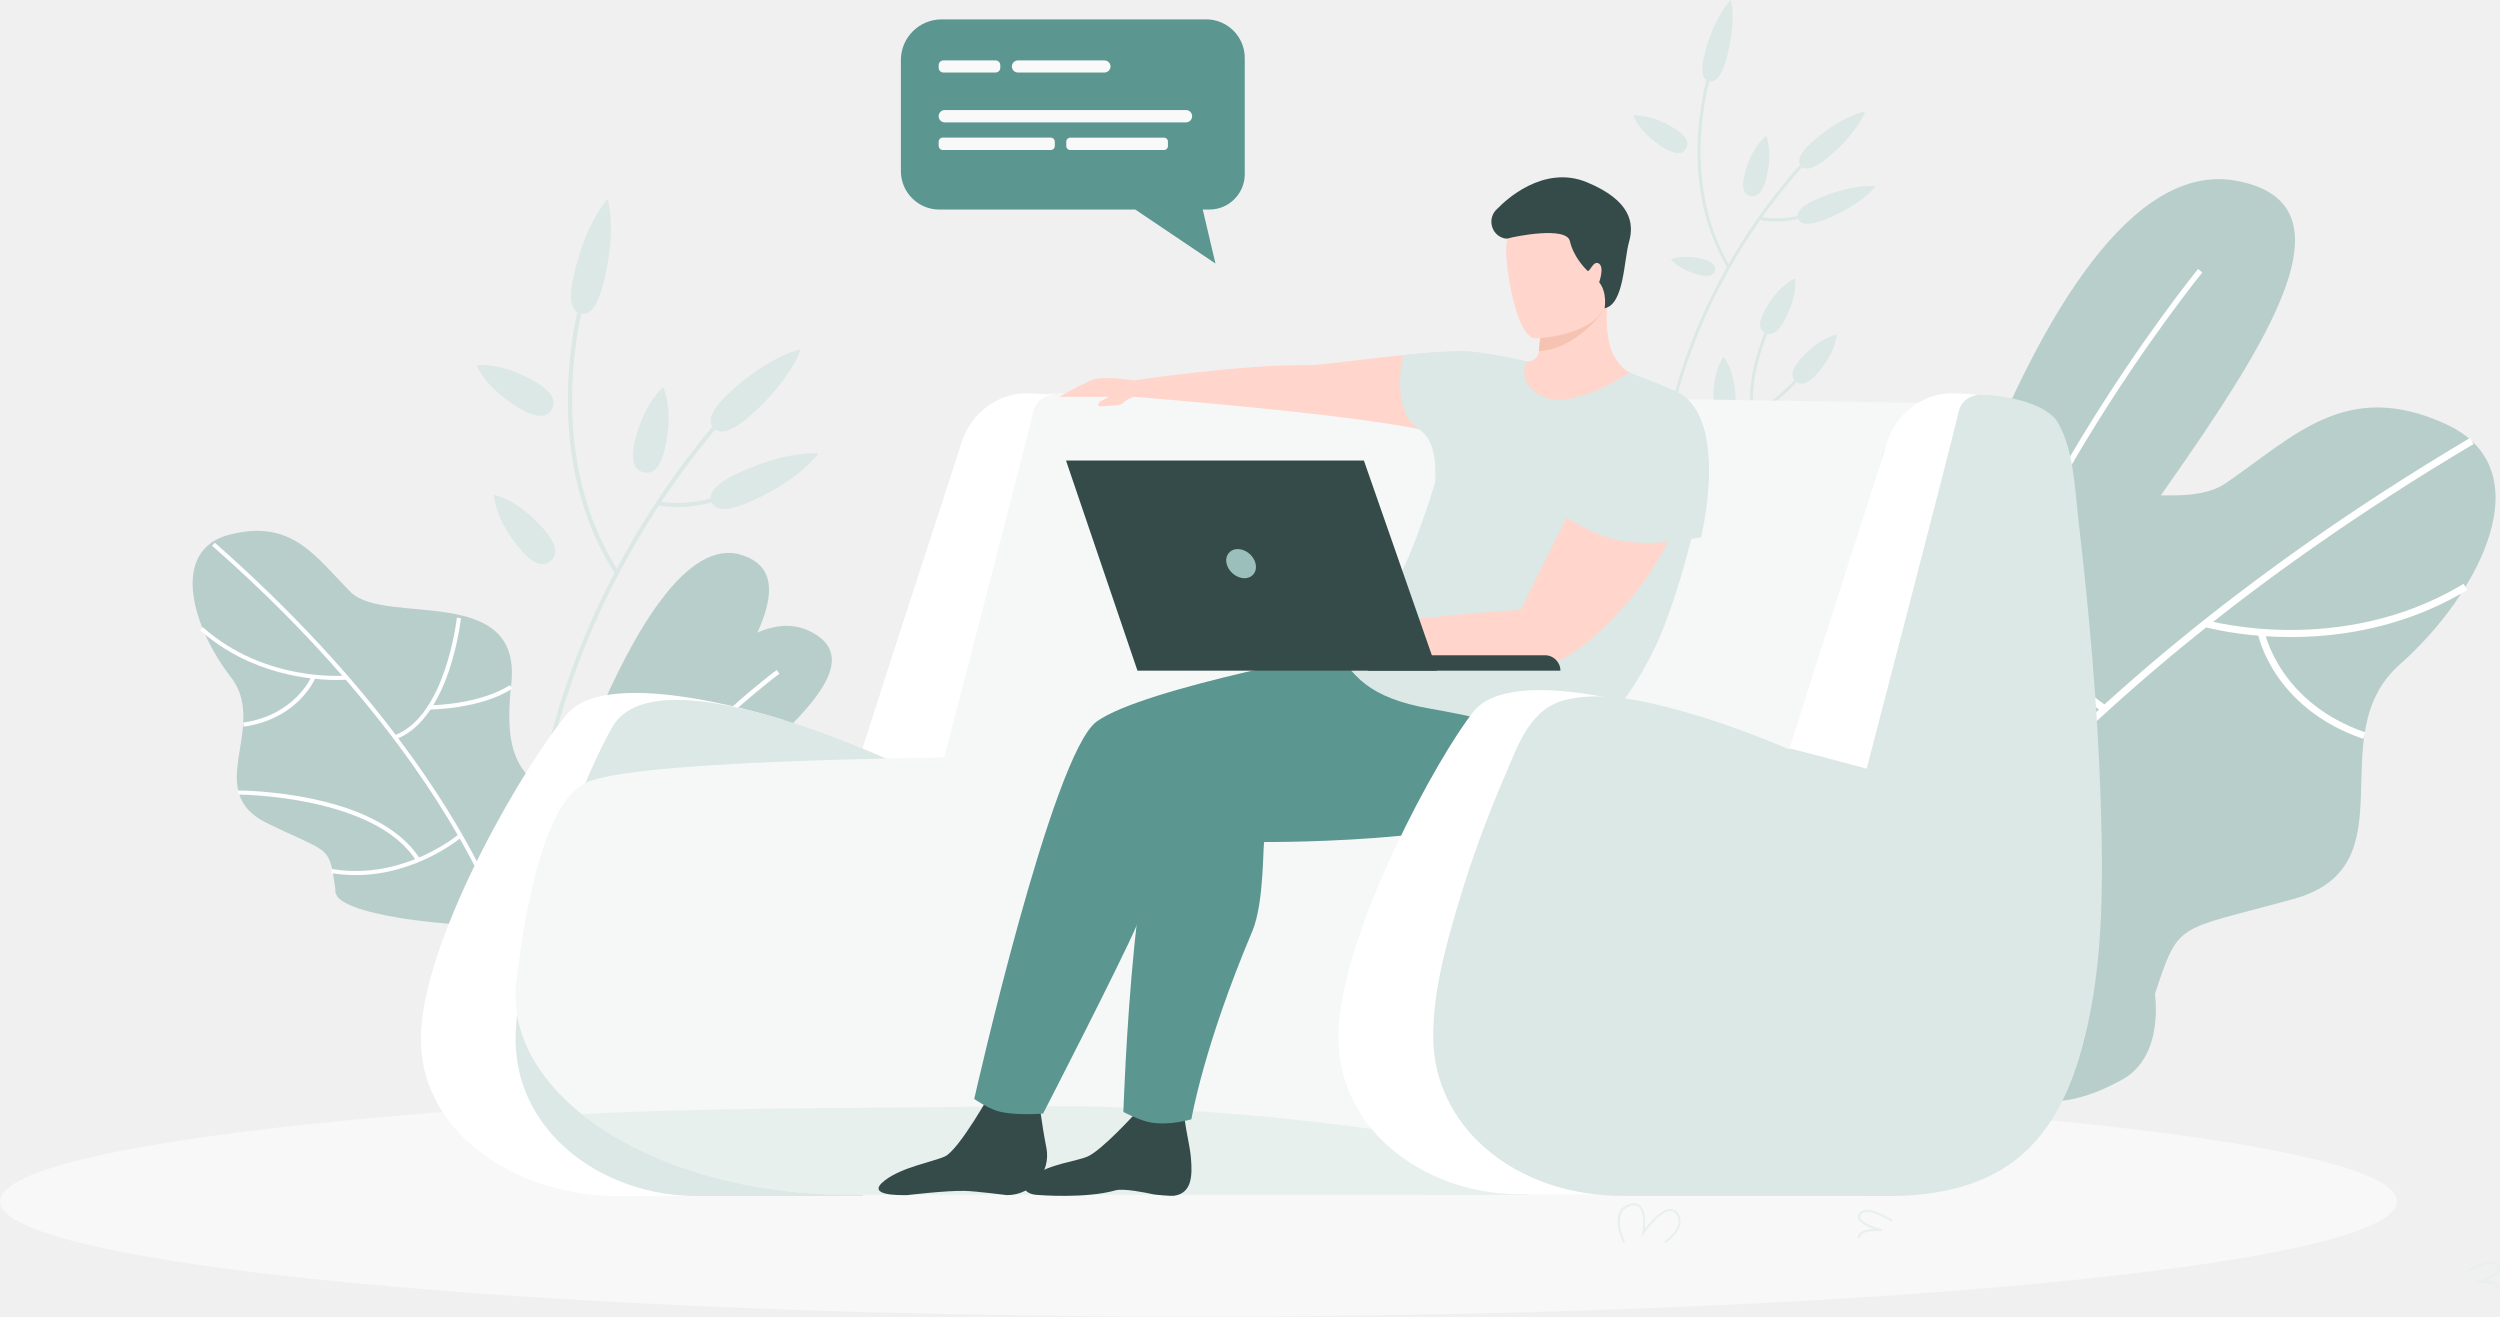
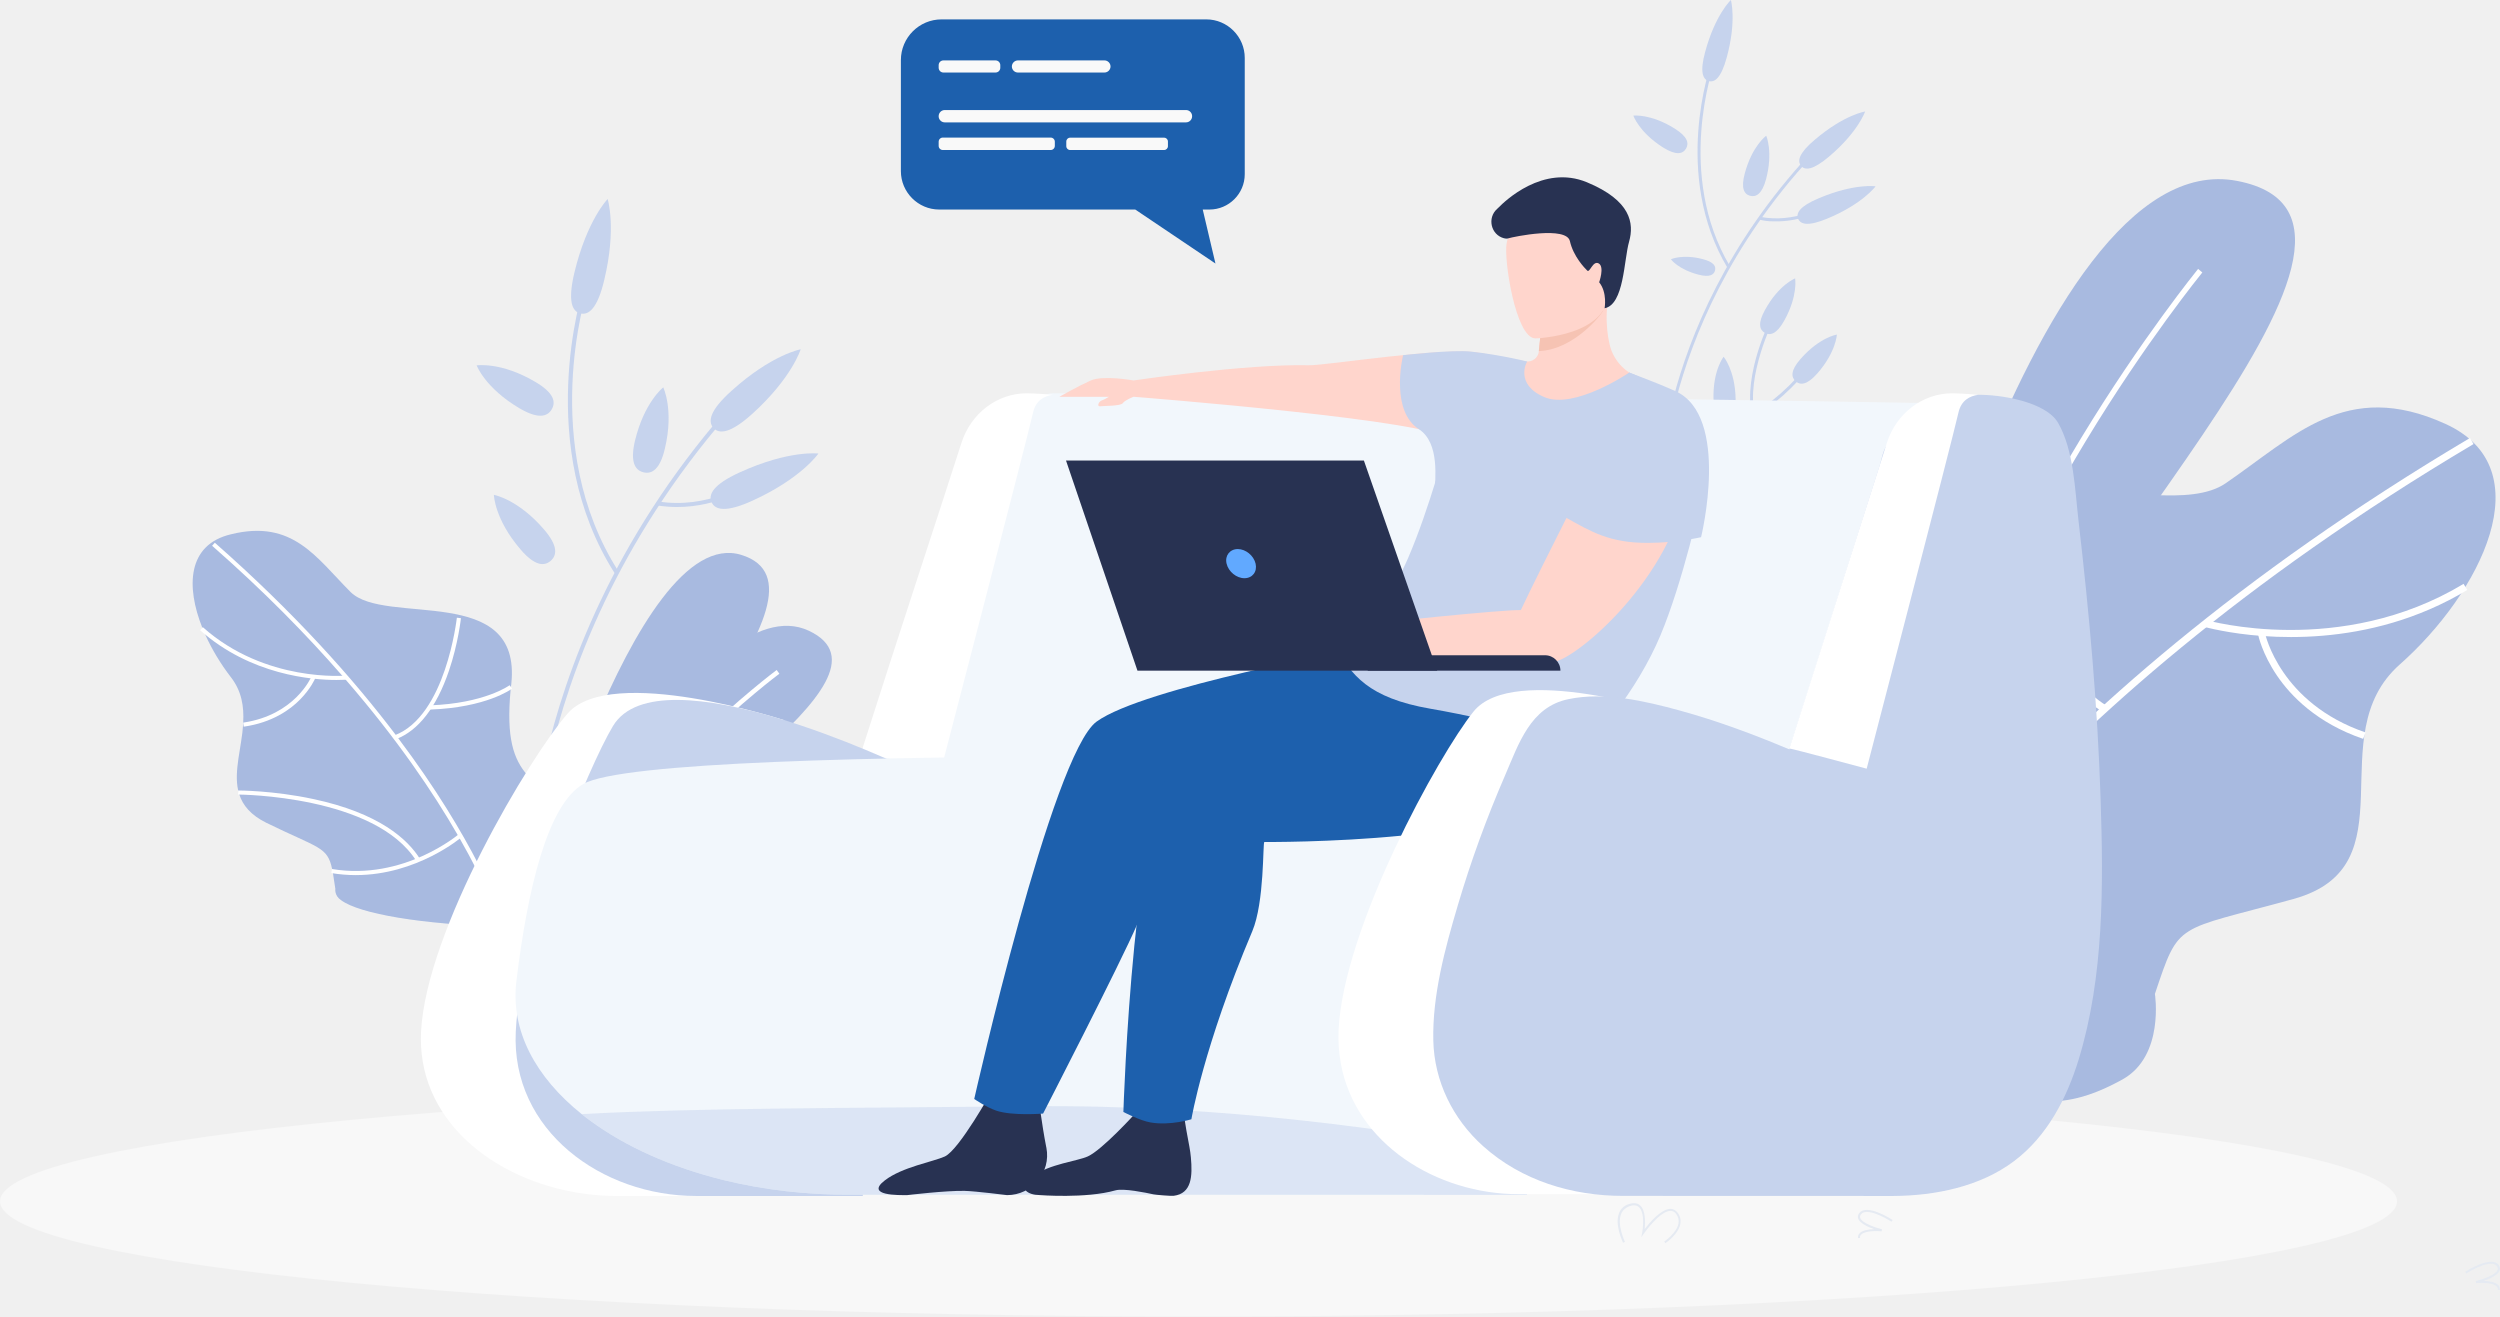
<svg xmlns="http://www.w3.org/2000/svg" width="338" height="178" viewBox="0 0 338 178" fill="none">
-   <path d="M45.382 120.601C45.382 120.99 45.633 121.357 46.114 121.7C48.879 123.782 59.346 125.338 71.846 125.338C75.343 125.338 78.68 125.223 81.742 124.995C91.454 124.285 98.311 122.592 98.311 120.601C98.311 118.611 91.477 116.918 81.81 116.208C78.725 115.98 75.366 115.865 71.846 115.865C57.243 115.865 45.382 117.993 45.382 120.601Z" fill="#E8EFED" />
-   <path d="M70.248 55.209C72.785 56.696 74.019 56.33 74.59 55.346C75.184 54.34 74.887 53.104 72.35 51.617C67.734 48.894 64.443 49.398 64.443 49.398C64.443 49.398 65.563 52.441 70.248 55.209Z" fill="#DBE8E5" />
-   <path d="M70.384 74.292C72.304 76.534 73.584 76.58 74.452 75.825C75.32 75.07 75.458 73.788 73.538 71.569C70.041 67.496 66.773 66.901 66.773 66.901C66.773 66.901 66.842 70.173 70.384 74.292Z" fill="#DBE8E5" />
-   <path d="M71.551 123.988L72.099 123.942C72.099 123.851 71.391 115.225 74.293 102.595C76.967 90.926 83.343 73.377 98.495 55.942L98.083 55.576C82.84 73.102 76.441 90.766 73.745 102.481C70.842 115.225 71.551 123.92 71.551 123.988Z" fill="#DBE8E5" />
-   <path d="M83.16 77.587L83.64 77.289C72.739 60.243 79.298 39.514 79.367 39.308L78.841 39.124C78.75 39.353 72.099 60.312 83.16 77.587Z" fill="#DBE8E5" />
-   <path d="M91.547 68.549C97.214 68.549 101.488 65.711 101.534 65.689L101.214 65.231C101.168 65.277 95.683 68.892 88.987 67.794L88.896 68.343C89.81 68.48 90.678 68.549 91.547 68.549Z" fill="#DBE8E5" />
-   <path d="M72.487 111.426C83.937 110.122 93.192 104.539 100.048 94.815C100.277 94.472 100.505 94.152 100.574 94.106C100.574 94.106 100.551 94.129 100.505 94.129L100.323 93.603C100.163 93.648 100.071 93.786 99.568 94.495C92.827 104.082 83.685 109.573 72.396 110.854L72.487 111.426Z" fill="#DBE8E5" />
-   <path d="M88.668 105.432L89.216 105.295C87.251 97.996 92.096 87.242 92.164 87.128L91.661 86.899C91.639 86.922 90.404 89.668 89.399 93.305C88.485 96.669 87.616 101.497 88.668 105.432Z" fill="#DBE8E5" />
-   <path d="M98.883 52.853C95.935 55.507 95.683 56.994 96.46 57.864C97.237 58.71 98.746 58.619 101.694 55.964C107.064 51.114 108.253 47.224 108.253 47.224C108.253 47.224 104.322 47.933 98.883 52.853Z" fill="#DBE8E5" />
-   <path d="M100.026 63.858C96.415 65.505 95.729 66.855 96.209 67.908C96.689 68.96 98.152 69.326 101.762 67.679C108.344 64.682 110.652 61.318 110.652 61.318C110.652 61.318 106.699 60.815 100.026 63.858Z" fill="#DBE8E5" />
-   <path d="M90.496 85.297C89.148 87.905 89.582 89.118 90.61 89.644C91.639 90.171 92.873 89.827 94.221 87.196C96.666 82.414 96.004 79.165 96.004 79.165C96.004 79.165 92.987 80.469 90.496 85.297Z" fill="#DBE8E5" />
-   <path d="M85.834 59.648C85.171 62.508 85.879 63.584 86.999 63.858C88.119 64.133 89.239 63.492 89.901 60.609C91.136 55.392 89.673 52.372 89.673 52.372C89.673 52.372 87.091 54.363 85.834 59.648Z" fill="#DBE8E5" />
-   <path d="M81.309 102.48C81.469 105.432 82.452 106.255 83.594 106.187C84.737 106.118 85.628 105.203 85.468 102.251C85.171 96.897 82.954 94.426 82.954 94.426C82.954 94.426 81.012 97.035 81.309 102.48Z" fill="#DBE8E5" />
-   <path d="M97.535 94.335C95.661 96.6 95.821 97.881 96.712 98.613C97.603 99.346 98.883 99.277 100.757 97.012C104.185 92.87 104.231 89.553 104.231 89.553C104.231 89.553 101.008 90.125 97.535 94.335Z" fill="#DBE8E5" />
-   <path d="M77.652 36.882C76.738 40.749 77.355 42.122 78.475 42.373C79.595 42.648 80.783 41.71 81.697 37.843C83.388 30.796 82.154 26.906 82.154 26.906C82.154 26.906 79.366 29.743 77.652 36.882Z" fill="#DBE8E5" />
-   <path d="M71.161 124.743C71.161 124.743 85.673 70.517 100.23 75.024C114.788 79.509 82.473 109.207 78.748 125.109L71.161 124.743Z" fill="#B8CECA" />
-   <path d="M73.286 122.295C73.286 122.295 95.499 78.776 109.348 85.274C123.198 91.772 86.769 111.106 80.782 123.988L73.286 122.295Z" fill="#B8CECA" />
+   <path d="M45.382 120.601C45.382 120.99 45.633 121.357 46.114 121.7C48.879 123.782 59.346 125.338 71.846 125.338C75.343 125.338 78.68 125.223 81.742 124.995C91.454 124.285 98.311 122.592 98.311 120.601C98.311 118.611 91.477 116.918 81.81 116.208C78.725 115.98 75.366 115.865 71.846 115.865C57.243 115.865 45.382 117.993 45.382 120.601Z" fill="#E5EAF2" />
+   <path d="M70.248 55.209C72.785 56.696 74.019 56.33 74.59 55.346C75.184 54.34 74.887 53.104 72.35 51.617C67.734 48.894 64.443 49.398 64.443 49.398C64.443 49.398 65.563 52.441 70.248 55.209Z" fill="#C6D3ED" />
+   <path d="M70.384 74.292C72.304 76.534 73.584 76.58 74.452 75.825C75.32 75.07 75.458 73.788 73.538 71.569C70.041 67.496 66.773 66.901 66.773 66.901C66.773 66.901 66.842 70.173 70.384 74.292Z" fill="#C6D3ED" />
+   <path d="M71.551 123.988L72.099 123.942C72.099 123.851 71.391 115.225 74.293 102.595C76.967 90.926 83.343 73.377 98.495 55.942L98.083 55.576C82.84 73.102 76.441 90.766 73.745 102.481C70.842 115.225 71.551 123.92 71.551 123.988Z" fill="#C6D3ED" />
+   <path d="M83.16 77.587L83.64 77.289C72.739 60.243 79.298 39.514 79.367 39.308L78.841 39.124C78.75 39.353 72.099 60.312 83.16 77.587Z" fill="#C6D3ED" />
+   <path d="M91.547 68.549C97.214 68.549 101.488 65.711 101.534 65.689L101.214 65.231C101.168 65.277 95.683 68.892 88.987 67.794L88.896 68.343C89.81 68.48 90.678 68.549 91.547 68.549Z" fill="#C6D3ED" />
+   <path d="M72.487 111.426C83.937 110.122 93.192 104.539 100.048 94.815C100.277 94.472 100.505 94.152 100.574 94.106C100.574 94.106 100.551 94.129 100.505 94.129L100.323 93.603C100.163 93.648 100.071 93.786 99.568 94.495C92.827 104.082 83.685 109.573 72.396 110.854L72.487 111.426Z" fill="#C6D3ED" />
+   <path d="M88.668 105.432L89.216 105.295C87.251 97.996 92.096 87.242 92.164 87.128L91.661 86.899C91.639 86.922 90.404 89.668 89.399 93.305C88.485 96.669 87.616 101.497 88.668 105.432Z" fill="#C6D3ED" />
+   <path d="M98.883 52.853C95.935 55.507 95.683 56.994 96.46 57.864C97.237 58.71 98.746 58.619 101.694 55.964C107.064 51.114 108.253 47.224 108.253 47.224C108.253 47.224 104.322 47.933 98.883 52.853Z" fill="#C6D3ED" />
+   <path d="M100.026 63.858C96.415 65.505 95.729 66.855 96.209 67.908C96.689 68.96 98.152 69.326 101.762 67.679C108.344 64.682 110.652 61.318 110.652 61.318C110.652 61.318 106.699 60.815 100.026 63.858Z" fill="#C6D3ED" />
+   <path d="M90.496 85.297C89.148 87.905 89.582 89.118 90.61 89.644C91.639 90.171 92.873 89.827 94.221 87.196C96.666 82.414 96.004 79.165 96.004 79.165C96.004 79.165 92.987 80.469 90.496 85.297Z" fill="#C6D3ED" />
+   <path d="M85.834 59.648C85.171 62.508 85.879 63.584 86.999 63.858C88.119 64.133 89.239 63.492 89.901 60.609C91.136 55.392 89.673 52.372 89.673 52.372C89.673 52.372 87.091 54.363 85.834 59.648Z" fill="#C6D3ED" />
+   <path d="M81.309 102.48C81.469 105.432 82.452 106.255 83.594 106.187C84.737 106.118 85.628 105.203 85.468 102.251C85.171 96.897 82.954 94.426 82.954 94.426C82.954 94.426 81.012 97.035 81.309 102.48Z" fill="#C6D3ED" />
+   <path d="M97.535 94.335C95.661 96.6 95.821 97.881 96.712 98.613C97.603 99.346 98.883 99.277 100.757 97.012C104.185 92.87 104.231 89.553 104.231 89.553C104.231 89.553 101.008 90.125 97.535 94.335Z" fill="#C6D3ED" />
+   <path d="M77.652 36.882C76.738 40.749 77.355 42.122 78.475 42.373C79.595 42.648 80.783 41.71 81.697 37.843C83.388 30.796 82.154 26.906 82.154 26.906C82.154 26.906 79.366 29.743 77.652 36.882Z" fill="#C6D3ED" />
+   <path d="M71.161 124.743C71.161 124.743 85.673 70.517 100.23 75.024C114.788 79.509 82.473 109.207 78.748 125.109L71.161 124.743Z" fill="#A8BAE0" />
+   <path d="M73.286 122.295C73.286 122.295 95.499 78.776 109.348 85.274C123.198 91.772 86.769 111.106 80.782 123.988L73.286 122.295Z" fill="#A8BAE0" />
  <path d="M77.559 123.324C85.147 106.187 105.166 91.246 105.372 91.086L105.006 90.582C104.801 90.743 84.644 105.775 76.988 123.05L77.559 123.324Z" fill="white" />
-   <path d="M27.351 84.862C27.488 85.16 27.602 85.48 27.739 85.778C28.653 87.814 29.865 89.805 31.19 91.521C32.698 93.442 32.995 95.548 32.881 97.675C32.881 97.744 32.881 97.79 32.881 97.859C32.675 101.016 31.601 104.173 32.196 106.85C32.241 107.034 32.287 107.217 32.356 107.422C32.836 108.887 33.887 110.191 36.012 111.244C43.12 114.721 44.262 114.447 44.902 117.49C44.948 117.673 44.971 117.856 45.016 118.062C45.108 118.634 45.199 119.32 45.336 120.167C45.336 120.167 45.199 121.105 46.113 121.7C48.581 123.553 57.151 124.995 67.801 125.269C68.007 125.269 68.189 125.269 68.395 125.292C69.538 125.315 70.681 125.338 71.869 125.338C75.365 125.338 78.702 125.223 81.764 124.995C82.519 123.027 83.25 119.824 81.833 116.231C81.307 114.904 80.507 113.554 79.319 112.182C72.943 104.906 67.824 106.187 69.035 93.282C69.058 93.145 69.058 92.985 69.081 92.848C69.104 92.733 69.104 92.596 69.126 92.482C70.612 78.73 52.055 84.679 47.393 80.035C42.754 75.39 39.6 70.173 31.236 72.232C25.317 73.628 25.134 79.302 27.351 84.862Z" fill="#B8CECA" />
+   <path d="M27.351 84.862C27.488 85.16 27.602 85.48 27.739 85.778C28.653 87.814 29.865 89.805 31.19 91.521C32.698 93.442 32.995 95.548 32.881 97.675C32.881 97.744 32.881 97.79 32.881 97.859C32.675 101.016 31.601 104.173 32.196 106.85C32.241 107.034 32.287 107.217 32.356 107.422C32.836 108.887 33.887 110.191 36.012 111.244C43.12 114.721 44.262 114.447 44.902 117.49C44.948 117.673 44.971 117.856 45.016 118.062C45.108 118.634 45.199 119.32 45.336 120.167C45.336 120.167 45.199 121.105 46.113 121.7C48.581 123.553 57.151 124.995 67.801 125.269C68.007 125.269 68.189 125.269 68.395 125.292C69.538 125.315 70.681 125.338 71.869 125.338C75.365 125.338 78.702 125.223 81.764 124.995C82.519 123.027 83.25 119.824 81.833 116.231C81.307 114.904 80.507 113.554 79.319 112.182C72.943 104.906 67.824 106.187 69.035 93.282C69.058 93.145 69.058 92.985 69.081 92.848C69.104 92.733 69.104 92.596 69.126 92.482C70.612 78.73 52.055 84.679 47.393 80.035C42.754 75.39 39.6 70.173 31.236 72.232C25.317 73.628 25.134 79.302 27.351 84.862Z" fill="#A8BAE0" />
  <path d="M28.677 73.788C35.67 79.92 41.475 85.846 46.274 91.361C46.434 91.543 46.594 91.727 46.731 91.887C53.77 100.009 58.615 107.217 61.883 112.891C61.974 113.051 62.066 113.211 62.157 113.371C65.699 119.572 67.299 123.828 67.779 125.269C67.984 125.269 68.167 125.269 68.373 125.292C67.71 123.279 64.122 113.463 53.838 99.803C53.724 99.643 53.61 99.506 53.495 99.346C47.668 91.658 39.738 82.78 29.043 73.376L28.677 73.788Z" fill="white" />
  <path d="M58.135 95.936C65.745 95.662 69.105 93.191 69.242 93.099L68.899 92.642C68.876 92.665 65.516 95.113 58.089 95.364L58.135 95.936Z" fill="white" />
  <path d="M53.519 99.941C56.535 98.82 59.026 95.616 60.695 90.697C61.952 87.013 62.317 83.604 62.317 83.581L61.769 83.513C61.746 83.65 60.283 96.829 53.336 99.415L53.519 99.941Z" fill="white" />
  <path d="M45.475 91.933C46.343 91.933 46.869 91.887 46.892 91.887L46.846 91.338C46.732 91.338 35.899 92.344 27.421 84.794L27.055 85.206C33.888 91.269 42.207 91.933 45.475 91.933Z" fill="white" />
  <path d="M32.95 98.247C36.79 97.698 39.212 95.959 40.56 94.586C42.023 93.099 42.594 91.772 42.617 91.704L42.092 91.498C42.069 91.543 39.898 96.668 32.882 97.698L32.95 98.247Z" fill="white" />
  <path d="M48.08 118.314C56.376 118.314 62.386 113.211 62.455 113.143L62.089 112.731C62.021 112.8 54.571 119.115 44.881 117.49L44.789 118.039C45.909 118.222 47.006 118.314 48.08 118.314Z" fill="white" />
  <path d="M56.307 116.438L56.787 116.14C55.141 113.486 51.279 109.917 42.298 108.018C36.95 106.874 32.242 106.874 32.197 106.874V107.423C32.356 107.423 50.753 107.537 56.307 116.438Z" fill="white" />
  <g opacity="0.5">
    <path d="M162.04 178C72.548 178 0 171.025 0 162.421C0 153.818 72.548 146.843 162.04 146.843C251.532 146.843 324.08 153.818 324.08 162.421C324.08 171.025 251.532 178 162.04 178Z" fill="white" />
  </g>
-   <path d="M253.579 109.163C253.579 109.163 274.033 18.991 302.463 24.459C330.892 29.928 273.073 82.392 268.091 108.797L253.579 109.163Z" fill="#B8CECA" />
+   <path d="M253.579 109.163C253.579 109.163 274.033 18.991 302.463 24.459C330.892 29.928 273.073 82.392 268.091 108.797L253.579 109.163Z" fill="#A8BAE0" />
  <path d="M261.715 109.025C264.823 90.721 274.468 72.073 281.986 59.649C290.145 46.173 297.687 36.929 297.755 36.837L297.184 36.357C297.115 36.449 289.551 45.738 281.346 59.26C273.782 71.753 264.092 90.492 260.984 108.888L261.715 109.025Z" fill="white" />
-   <path d="M324.435 89.851C313.557 99.484 326.126 117.102 310.083 121.541C294.018 125.98 294.68 124.424 291.344 134.377C291.344 134.377 292.669 142.751 286.979 145.931C269.085 155.884 266.319 137.946 245.271 133.988C239.375 132.889 233.776 131.608 228.703 130.281C228.04 126.735 227.857 121.083 231.377 115.477C232.656 113.418 234.462 111.359 236.907 109.437C250.208 98.958 258.503 103.122 260.355 79.464C262.206 55.805 291.618 71.707 300.896 65.346C310.198 58.986 317.168 51.206 330.583 57.292C343.975 63.356 335.313 80.219 324.435 89.851Z" fill="#B8CECA" />
+   <path d="M324.435 89.851C313.557 99.484 326.126 117.102 310.083 121.541C294.018 125.98 294.68 124.424 291.344 134.377C291.344 134.377 292.669 142.751 286.979 145.931C269.085 155.884 266.319 137.946 245.271 133.988C239.375 132.889 233.776 131.608 228.703 130.281C228.04 126.735 227.857 121.083 231.377 115.477C232.656 113.418 234.462 111.359 236.907 109.437C250.208 98.958 258.503 103.122 260.355 79.464C262.206 55.805 291.618 71.707 300.896 65.346C310.198 58.986 317.168 51.206 330.583 57.292C343.975 63.356 335.313 80.219 324.435 89.851Z" fill="#A8BAE0" />
  <path d="M251.739 135.315L250.893 134.88C251.076 134.514 270.593 96.784 333.942 59.215L334.422 60.038C271.324 97.471 251.945 134.949 251.739 135.315Z" fill="white" />
  <path d="M277.769 88.044C265.017 85.162 260.149 79.945 259.944 79.739L260.652 79.098C260.698 79.144 265.566 84.315 277.998 87.129L277.769 88.044Z" fill="white" />
  <path d="M284.282 96.235C279.551 93.375 276.375 87.198 275.118 78.366C274.181 71.753 274.638 65.919 274.638 65.85L275.598 65.919C275.575 66.147 273.907 88.822 284.785 95.389L284.282 96.235Z" fill="white" />
  <path d="M300.371 85.276C298.886 85.001 298.04 84.75 297.995 84.75L298.269 83.834C298.452 83.88 316.414 88.983 333.075 78.938L333.577 79.762C320.14 87.861 305.879 86.328 300.371 85.276Z" fill="white" />
  <path d="M319.5 99.896C313.215 97.745 309.696 94.062 307.845 91.339C305.834 88.364 305.331 85.939 305.308 85.848L306.245 85.665C306.268 85.756 308.302 95.091 319.82 99.027L319.5 99.896Z" fill="white" />
-   <path d="M224.83 19.929C226.612 21.05 227.504 20.821 227.938 20.112C228.372 19.402 228.212 18.51 226.429 17.389C223.184 15.353 220.83 15.627 220.83 15.627C220.83 15.627 221.562 17.846 224.83 19.929Z" fill="#DBE8E5" />
-   <path d="M229.652 37.135C231.137 37.524 231.709 37.158 231.869 36.586C232.029 35.991 231.709 35.419 230.2 35.03C227.481 34.321 225.904 35.053 225.904 35.053C225.904 35.053 226.887 36.426 229.652 37.135Z" fill="#DBE8E5" />
-   <path d="M224.213 69.122L224.601 69.099C224.601 69.03 224.281 62.853 226.635 53.883C228.806 45.601 233.765 33.2 244.986 21.096L244.689 20.821C233.4 32.994 228.418 45.464 226.247 53.792C223.916 62.83 224.213 69.053 224.213 69.122Z" fill="#DBE8E5" />
-   <path d="M233.559 36.22L233.902 36.014C226.498 23.59 231.662 8.924 231.708 8.786L231.342 8.649C231.274 8.786 226.04 23.613 233.559 36.22Z" fill="#DBE8E5" />
-   <path d="M239.753 29.927C243.798 30.065 246.906 28.12 246.952 28.097L246.746 27.754C246.7 27.777 242.701 30.248 237.947 29.31L237.879 29.699C238.519 29.859 239.136 29.927 239.753 29.927Z" fill="#DBE8E5" />
-   <path d="M225.172 60.153C233.376 59.489 240.141 55.691 245.237 48.918C245.42 48.69 245.58 48.461 245.626 48.415C245.626 48.415 245.603 48.438 245.58 48.438L245.466 48.049C245.351 48.072 245.283 48.186 244.917 48.667C239.867 55.348 233.216 59.077 225.126 59.741L225.172 60.153Z" fill="#DBE8E5" />
-   <path d="M236.874 56.24L237.262 56.149C236.005 50.886 239.731 43.313 239.776 43.244L239.411 43.061C239.411 43.084 238.451 45.006 237.651 47.591C236.92 49.971 236.211 53.403 236.874 56.24Z" fill="#DBE8E5" />
-   <path d="M245.352 18.899C243.18 20.73 242.975 21.782 243.5 22.423C244.026 23.063 245.1 23.018 247.271 21.187C251.225 17.847 252.162 15.078 252.162 15.078C252.162 15.078 249.351 15.49 245.352 18.899Z" fill="#DBE8E5" />
-   <path d="M245.923 26.793C243.295 27.891 242.792 28.829 243.112 29.584C243.432 30.339 244.461 30.637 247.089 29.539C251.865 27.548 253.579 25.191 253.579 25.191C253.579 25.191 250.768 24.756 245.923 26.793Z" fill="#DBE8E5" />
-   <path d="M238.633 41.894C237.605 43.724 237.902 44.617 238.61 45.006C239.319 45.395 240.21 45.189 241.238 43.335C243.112 39.972 242.701 37.638 242.701 37.638C242.701 37.638 240.507 38.485 238.633 41.894Z" fill="#DBE8E5" />
-   <path d="M235.891 23.452C235.343 25.489 235.823 26.267 236.623 26.473C237.422 26.679 238.222 26.244 238.771 24.23C239.753 20.524 238.794 18.35 238.794 18.35C238.794 18.35 236.897 19.7 235.891 23.452Z" fill="#DBE8E5" />
-   <path d="M231.663 53.952C231.708 56.057 232.394 56.675 233.217 56.652C234.039 56.629 234.702 55.988 234.656 53.883C234.565 50.039 233.034 48.232 233.034 48.232C233.034 48.232 231.571 50.062 231.663 53.952Z" fill="#DBE8E5" />
-   <path d="M243.455 48.507C242.061 50.086 242.153 51.001 242.77 51.55C243.387 52.099 244.301 52.076 245.695 50.497C248.232 47.614 248.346 45.235 248.346 45.235C248.346 45.235 246.038 45.578 243.455 48.507Z" fill="#DBE8E5" />
-   <path d="M230.543 7.001C229.789 9.747 230.223 10.731 231.023 10.96C231.823 11.188 232.691 10.548 233.445 7.802C234.817 2.814 234.017 0 234.017 0C234.017 0 231.914 1.945 230.543 7.001Z" fill="#DBE8E5" />
-   <path d="M225.151 168.08C225.219 168.034 226.933 166.89 227.185 165.448C227.276 164.922 227.162 164.419 226.819 163.961C226.568 163.618 226.225 163.435 225.836 163.435C224.579 163.458 223.025 165.311 222.363 166.158C222.454 165.288 222.5 163.618 221.723 162.954C221.357 162.634 220.854 162.588 220.214 162.794C219.575 163 219.14 163.412 218.912 163.984C218.249 165.563 219.392 167.897 219.437 168.011L219.689 167.897C219.689 167.874 218.569 165.563 219.186 164.098C219.392 163.618 219.78 163.275 220.329 163.069C220.854 162.886 221.266 162.932 221.563 163.183C222.5 163.984 222.043 166.638 222.02 166.661L221.906 167.279L222.271 166.753C222.294 166.73 224.397 163.709 225.859 163.709C226.179 163.709 226.408 163.847 226.613 164.121C226.91 164.51 227.002 164.945 226.933 165.403C226.705 166.707 225.037 167.828 225.014 167.851L225.151 168.08Z" fill="#E8EFED" />
-   <path d="M337.977 174.417C338 174.143 337.931 173.914 337.749 173.731C337.337 173.319 336.492 173.205 335.806 173.182C336.629 172.884 337.726 172.404 337.954 171.763C338.046 171.512 338 171.26 337.817 171.031C336.812 169.681 333.452 171.855 333.292 171.946L333.452 172.175C334.366 171.58 336.88 170.23 337.589 171.191C337.703 171.351 337.726 171.512 337.68 171.672C337.429 172.404 335.463 173.022 334.732 173.205L334.778 173.479C334.801 173.479 336.903 173.273 337.543 173.914C337.68 174.051 337.726 174.189 337.703 174.372L337.977 174.417Z" fill="#E8EFED" />
-   <path d="M251.203 167.393L251.477 167.37C251.454 167.187 251.5 167.027 251.637 166.913C252.163 166.386 253.808 166.409 254.402 166.478L254.448 166.203C253.717 166.02 251.774 165.403 251.5 164.67C251.454 164.51 251.477 164.35 251.592 164.19C252.3 163.229 254.814 164.579 255.728 165.174L255.888 164.945C255.751 164.853 252.369 162.657 251.363 164.03C251.18 164.259 251.134 164.51 251.226 164.762C251.454 165.38 252.529 165.883 253.374 166.181C252.688 166.203 251.82 166.318 251.432 166.73C251.249 166.89 251.18 167.119 251.203 167.393Z" fill="#E8EFED" />
-   <path d="M116.825 112.241C117.398 113.597 122.855 114.848 130.949 115.951C132.382 116.146 133.883 116.341 135.465 116.525C163.036 119.775 238.526 121.59 243.18 120.637C249.612 119.316 262.405 54.529 262.405 54.529C262.405 54.529 224.723 53.874 194.803 53.552C184.565 53.449 148.958 53.173 142.355 53.173C132.141 53.173 115.908 110.059 116.825 112.241Z" fill="#F5F8F7" />
+   <path d="M224.83 19.929C226.612 21.05 227.504 20.821 227.938 20.112C228.372 19.402 228.212 18.51 226.429 17.389C223.184 15.353 220.83 15.627 220.83 15.627C220.83 15.627 221.562 17.846 224.83 19.929Z" fill="#C6D3ED" />
+   <path d="M229.652 37.135C231.137 37.524 231.709 37.158 231.869 36.586C232.029 35.991 231.709 35.419 230.2 35.03C227.481 34.321 225.904 35.053 225.904 35.053C225.904 35.053 226.887 36.426 229.652 37.135Z" fill="#C6D3ED" />
+   <path d="M224.213 69.122L224.601 69.099C224.601 69.03 224.281 62.853 226.635 53.883C228.806 45.601 233.765 33.2 244.986 21.096L244.689 20.821C233.4 32.994 228.418 45.464 226.247 53.792C223.916 62.83 224.213 69.053 224.213 69.122Z" fill="#C6D3ED" />
+   <path d="M233.559 36.22L233.902 36.014C226.498 23.59 231.662 8.924 231.708 8.786L231.342 8.649C231.274 8.786 226.04 23.613 233.559 36.22Z" fill="#C6D3ED" />
+   <path d="M239.753 29.927C243.798 30.065 246.906 28.12 246.952 28.097L246.746 27.754C246.7 27.777 242.701 30.248 237.947 29.31L237.879 29.699C238.519 29.859 239.136 29.927 239.753 29.927Z" fill="#C6D3ED" />
+   <path d="M225.172 60.153C233.376 59.489 240.141 55.691 245.237 48.918C245.42 48.69 245.58 48.461 245.626 48.415C245.626 48.415 245.603 48.438 245.58 48.438L245.466 48.049C245.351 48.072 245.283 48.186 244.917 48.667C239.867 55.348 233.216 59.077 225.126 59.741L225.172 60.153Z" fill="#C6D3ED" />
+   <path d="M236.874 56.24L237.262 56.149C236.005 50.886 239.731 43.313 239.776 43.244L239.411 43.061C239.411 43.084 238.451 45.006 237.651 47.591C236.92 49.971 236.211 53.403 236.874 56.24Z" fill="#C6D3ED" />
+   <path d="M245.352 18.899C243.18 20.73 242.975 21.782 243.5 22.423C244.026 23.063 245.1 23.018 247.271 21.187C251.225 17.847 252.162 15.078 252.162 15.078C252.162 15.078 249.351 15.49 245.352 18.899Z" fill="#C6D3ED" />
+   <path d="M245.923 26.793C243.295 27.891 242.792 28.829 243.112 29.584C243.432 30.339 244.461 30.637 247.089 29.539C251.865 27.548 253.579 25.191 253.579 25.191C253.579 25.191 250.768 24.756 245.923 26.793Z" fill="#C6D3ED" />
+   <path d="M238.633 41.894C237.605 43.724 237.902 44.617 238.61 45.006C239.319 45.395 240.21 45.189 241.238 43.335C243.112 39.972 242.701 37.638 242.701 37.638C242.701 37.638 240.507 38.485 238.633 41.894Z" fill="#C6D3ED" />
+   <path d="M235.891 23.452C235.343 25.489 235.823 26.267 236.623 26.473C237.422 26.679 238.222 26.244 238.771 24.23C239.753 20.524 238.794 18.35 238.794 18.35C238.794 18.35 236.897 19.7 235.891 23.452Z" fill="#C6D3ED" />
+   <path d="M231.663 53.952C231.708 56.057 232.394 56.675 233.217 56.652C234.039 56.629 234.702 55.988 234.656 53.883C234.565 50.039 233.034 48.232 233.034 48.232C233.034 48.232 231.571 50.062 231.663 53.952Z" fill="#C6D3ED" />
+   <path d="M243.455 48.507C242.061 50.086 242.153 51.001 242.77 51.55C243.387 52.099 244.301 52.076 245.695 50.497C248.232 47.614 248.346 45.235 248.346 45.235C248.346 45.235 246.038 45.578 243.455 48.507Z" fill="#C6D3ED" />
+   <path d="M230.543 7.001C229.789 9.747 230.223 10.731 231.023 10.96C231.823 11.188 232.691 10.548 233.445 7.802C234.817 2.814 234.017 0 234.017 0C234.017 0 231.914 1.945 230.543 7.001Z" fill="#C6D3ED" />
+   <path d="M225.151 168.08C225.219 168.034 226.933 166.89 227.185 165.448C227.276 164.922 227.162 164.419 226.819 163.961C226.568 163.618 226.225 163.435 225.836 163.435C224.579 163.458 223.025 165.311 222.363 166.158C222.454 165.288 222.5 163.618 221.723 162.954C221.357 162.634 220.854 162.588 220.214 162.794C219.575 163 219.14 163.412 218.912 163.984C218.249 165.563 219.392 167.897 219.437 168.011L219.689 167.897C219.689 167.874 218.569 165.563 219.186 164.098C219.392 163.618 219.78 163.275 220.329 163.069C220.854 162.886 221.266 162.932 221.563 163.183C222.5 163.984 222.043 166.638 222.02 166.661L221.906 167.279L222.271 166.753C222.294 166.73 224.397 163.709 225.859 163.709C226.179 163.709 226.408 163.847 226.613 164.121C226.91 164.51 227.002 164.945 226.933 165.403C226.705 166.707 225.037 167.828 225.014 167.851L225.151 168.08Z" fill="#E5EAF2" />
+   <path d="M337.977 174.417C338 174.143 337.931 173.914 337.749 173.731C337.337 173.319 336.492 173.205 335.806 173.182C336.629 172.884 337.726 172.404 337.954 171.763C338.046 171.512 338 171.26 337.817 171.031C336.812 169.681 333.452 171.855 333.292 171.946L333.452 172.175C334.366 171.58 336.88 170.23 337.589 171.191C337.703 171.351 337.726 171.512 337.68 171.672C337.429 172.404 335.463 173.022 334.732 173.205L334.778 173.479C334.801 173.479 336.903 173.273 337.543 173.914C337.68 174.051 337.726 174.189 337.703 174.372L337.977 174.417Z" fill="#E5EAF2" />
+   <path d="M251.203 167.393L251.477 167.37C251.454 167.187 251.5 167.027 251.637 166.913C252.163 166.386 253.808 166.409 254.402 166.478L254.448 166.203C253.717 166.02 251.774 165.403 251.5 164.67C251.454 164.51 251.477 164.35 251.592 164.19C252.3 163.229 254.814 164.579 255.728 165.174L255.888 164.945C255.751 164.853 252.369 162.657 251.363 164.03C251.18 164.259 251.134 164.51 251.226 164.762C251.454 165.38 252.529 165.883 253.374 166.181C252.688 166.203 251.82 166.318 251.432 166.73C251.249 166.89 251.18 167.119 251.203 167.393Z" fill="#E5EAF2" />
+   <path d="M116.825 112.241C117.398 113.597 122.855 114.848 130.949 115.951C132.382 116.146 133.883 116.341 135.465 116.525C163.036 119.775 238.526 121.59 243.18 120.637C249.612 119.316 262.405 54.529 262.405 54.529C262.405 54.529 224.723 53.874 194.803 53.552C184.565 53.449 148.958 53.173 142.355 53.173C132.141 53.173 115.908 110.059 116.825 112.241Z" fill="#F2F7FC" />
  <path d="M127.258 103.926C127.258 103.926 138.825 59.536 139.662 55.803C140.029 54.138 141.176 53.541 142.333 53.38C140.304 53.185 138.825 53.173 138.825 53.173C134.825 53.173 131.271 55.872 129.987 59.881C127.19 68.632 121.618 85.435 116.391 101.859C116.654 101.859 127.258 103.926 127.258 103.926Z" fill="white" />
  <path d="M57.144 143.469C58.99 154.61 71.05 161.696 83.419 161.696H107.929L106.026 97.368C106.026 97.368 82.628 89.731 76.759 96.449C71.611 102.341 57.66 125.667 56.926 139.461C56.857 140.851 56.938 142.183 57.144 143.469Z" fill="white" />
-   <path d="M122.202 103.662C122.202 103.662 89.141 87.766 82.881 98.149C79.557 103.662 70.409 125.656 69.732 139.461C69.079 152.875 81.414 161.696 94.104 161.696H116.642L122.202 103.662Z" fill="#DBE8E5" />
-   <path d="M78.639 150.624C79.006 150.923 79.384 151.21 79.762 151.486C84.543 155.012 90.768 157.814 97.887 159.56C103.275 160.869 109.167 161.581 115.335 161.524H126.054H126.203L176.93 161.535L206.003 161.547H206.427V161.535L207.436 156.252L216.641 102.938C216.641 102.938 89.231 100.067 78.868 105.993C74.053 108.738 71.325 120.143 69.811 132.696C69.02 139.369 72.425 145.64 78.639 150.624Z" fill="#F5F8F7" />
-   <path opacity="0.5" d="M78.639 150.625C79.006 150.923 79.384 151.21 79.763 151.486C84.543 155.012 90.768 157.814 97.887 159.56C103.275 160.869 109.168 161.581 115.335 161.524H126.054H126.203L176.931 161.535L206.003 161.547L206.439 161.535L207.448 156.252C189.621 152.807 164.962 149.292 139.237 149.568C114.67 149.821 94.093 149.786 78.639 150.625Z" fill="#DBE8E5" />
+   <path d="M122.202 103.662C122.202 103.662 89.141 87.766 82.881 98.149C79.557 103.662 70.409 125.656 69.732 139.461C69.079 152.875 81.414 161.696 94.104 161.696H116.642L122.202 103.662Z" fill="#C6D3ED" />
+   <path d="M78.639 150.624C79.006 150.923 79.384 151.21 79.762 151.486C84.543 155.012 90.768 157.814 97.887 159.56C103.275 160.869 109.167 161.581 115.335 161.524H126.054H126.203L176.93 161.535L206.003 161.547H206.427V161.535L207.436 156.252L216.641 102.938C216.641 102.938 89.231 100.067 78.868 105.993C74.053 108.738 71.325 120.143 69.811 132.696C69.02 139.369 72.425 145.64 78.639 150.624Z" fill="#F2F7FC" />
+   <path opacity="0.5" d="M78.639 150.625C79.006 150.923 79.384 151.21 79.763 151.486C84.543 155.012 90.768 157.814 97.887 159.56C103.275 160.869 109.168 161.581 115.335 161.524H126.054H126.203L176.931 161.535L206.003 161.547L206.439 161.535L207.448 156.252C189.621 152.807 164.962 149.292 139.237 149.568C114.67 149.821 94.093 149.786 78.639 150.625Z" fill="#C6D3ED" />
  <path d="M149.016 54.115C149.269 54.035 149.624 53.828 149.934 53.644H143.227C143.227 53.644 145.806 52.185 147.48 51.439C149.154 50.693 153.258 51.439 153.258 51.439C153.258 51.439 168.436 49.176 176.954 49.383C179.235 49.441 195.48 46.788 200.157 47.729C202.622 48.223 204.857 48.614 206.29 48.855C207.173 48.993 207.987 48.361 208.056 47.477V47.465C208.319 44.387 208.709 42.664 208.709 42.664L214.418 39.897C215.599 40.528 216.699 41.114 217.284 41.424C217.261 41.746 217.238 42.056 217.227 42.354C217.169 43.928 217.341 45.329 217.616 46.558C218.132 48.82 219.886 50.601 222.133 51.198L222.156 51.209C217.88 54.907 196.087 61.339 195.72 59.456C195.227 56.917 153.258 53.644 153.258 53.644C153.258 53.644 152.089 54.092 151.802 54.505C151.516 54.919 149.165 54.862 148.73 54.931C148.283 54.988 148.501 54.276 149.016 54.115Z" fill="#FFD5CC" />
-   <path d="M134.124 147.455C134.124 147.455 129.699 155.448 127.739 156.356C126.18 157.068 121.961 157.78 119.622 159.594C116.894 161.696 121.617 161.581 122.649 161.581C122.649 161.581 127.922 160.95 130.421 161.007C131.866 161.041 136.153 161.581 136.153 161.581C139.535 161.581 142.115 158.503 141.473 155.173C141.461 155.138 141.461 155.115 141.45 155.081C140.842 151.991 140.361 148.006 140.361 148.006L134.124 147.455Z" fill="#344B49" />
-   <path d="M189.289 52.45C189.381 54.528 189.965 56.814 191.811 58.008C194.734 59.903 193.989 64.853 193.978 66.806L206.473 48.878C206.473 48.878 203.011 47.993 198.861 47.534C196.339 47.258 189.702 48.016 189.702 48.016C189.702 48.016 189.174 50.107 189.289 52.45Z" fill="#DBE8E5" />
-   <path d="M153.452 150.578C153.452 150.578 149.039 155.448 147.078 156.344C145.68 156.987 141.908 157.366 139.661 158.997C137.288 160.72 139.111 161.57 140.487 161.57C140.487 161.57 146.792 162.075 150.804 160.938C151.893 160.628 154.897 161.248 155.963 161.478C156.284 161.547 158.347 161.719 158.68 161.673C161.133 161.363 161.236 159.009 161.007 156.482C160.961 156.011 160.904 155.54 160.812 155.069C160.204 151.98 159.826 149.108 159.826 149.108L153.452 150.578Z" fill="#344B49" />
-   <path d="M131.716 148.579C131.716 148.579 133.31 149.693 134.708 150.164C136.909 150.899 141.025 150.555 141.025 150.555C141.025 150.555 151.526 130.146 153.738 124.989C155.836 120.096 157.602 109.369 157.602 109.369C159.207 109.277 171.198 110.989 181.733 109.84C187.339 109.231 192.085 107.842 193.69 105.005C198.322 96.839 183.533 87.72 183.533 87.72C183.533 87.72 154.61 92.945 148.259 97.562C142.229 101.961 131.716 148.579 131.716 148.579Z" fill="#5B9690" />
-   <path d="M151.882 150.337C151.882 150.337 154.129 151.52 155.585 151.761C158.233 152.209 161.076 151.325 161.076 151.325C161.076 151.325 162.692 141.551 169.307 125.909C170.969 121.981 170.717 113.941 170.935 113.838C170.935 113.838 207.115 114.148 211.311 106.005C211.987 104.684 212.755 100.963 212.664 99.757C212.228 93.325 203.882 90.833 203.882 90.833C203.882 90.833 166.166 97.517 159.7 101.974C153.235 106.43 151.882 150.337 151.882 150.337Z" fill="#5B9690" />
-   <path d="M180.484 87.318C182.685 91.246 184.966 94.359 193.381 95.817C203.985 97.655 209.786 99.906 212.732 100.79C214.979 101.468 221.433 93.233 224.505 85.871C227.486 78.751 230.019 67.656 230.042 66.794C230.306 53.575 220.275 50.405 220.275 50.371C220.275 50.371 212.824 55.447 208.765 53.678C204.764 51.944 206.415 48.947 206.461 48.866L195.708 59.444C195.708 59.444 193.289 68.724 190.366 75.466C185.952 85.676 179.888 86.239 180.484 87.318Z" fill="#DBE8E5" />
+   <path d="M134.124 147.455C134.124 147.455 129.699 155.448 127.739 156.356C126.18 157.068 121.961 157.78 119.622 159.594C116.894 161.696 121.617 161.581 122.649 161.581C122.649 161.581 127.922 160.95 130.421 161.007C131.866 161.041 136.153 161.581 136.153 161.581C139.535 161.581 142.115 158.503 141.473 155.173C141.461 155.138 141.461 155.115 141.45 155.081C140.842 151.991 140.361 148.006 140.361 148.006L134.124 147.455Z" fill="#283252" />
+   <path d="M189.289 52.45C189.381 54.528 189.965 56.814 191.811 58.008C194.734 59.903 193.989 64.853 193.978 66.806L206.473 48.878C206.473 48.878 203.011 47.993 198.861 47.534C196.339 47.258 189.702 48.016 189.702 48.016C189.702 48.016 189.174 50.107 189.289 52.45Z" fill="#C6D3ED" />
+   <path d="M153.452 150.578C153.452 150.578 149.039 155.448 147.078 156.344C145.68 156.987 141.908 157.366 139.661 158.997C137.288 160.72 139.111 161.57 140.487 161.57C140.487 161.57 146.792 162.075 150.804 160.938C151.893 160.628 154.897 161.248 155.963 161.478C156.284 161.547 158.347 161.719 158.68 161.673C161.133 161.363 161.236 159.009 161.007 156.482C160.961 156.011 160.904 155.54 160.812 155.069C160.204 151.98 159.826 149.108 159.826 149.108L153.452 150.578Z" fill="#283252" />
+   <path d="M131.716 148.579C131.716 148.579 133.31 149.693 134.708 150.164C136.909 150.899 141.025 150.555 141.025 150.555C141.025 150.555 151.526 130.146 153.738 124.989C155.836 120.096 157.602 109.369 157.602 109.369C159.207 109.277 171.198 110.989 181.733 109.84C187.339 109.231 192.085 107.842 193.69 105.005C198.322 96.839 183.533 87.72 183.533 87.72C183.533 87.72 154.61 92.945 148.259 97.562C142.229 101.961 131.716 148.579 131.716 148.579Z" fill="#1D60AD" />
+   <path d="M151.882 150.337C151.882 150.337 154.129 151.52 155.585 151.761C158.233 152.209 161.076 151.325 161.076 151.325C161.076 151.325 162.692 141.551 169.307 125.909C170.969 121.981 170.717 113.941 170.935 113.838C170.935 113.838 207.115 114.148 211.311 106.005C211.987 104.684 212.755 100.963 212.664 99.757C212.228 93.325 203.882 90.833 203.882 90.833C203.882 90.833 166.166 97.517 159.7 101.974C153.235 106.43 151.882 150.337 151.882 150.337Z" fill="#1D60AD" />
+   <path d="M180.484 87.318C182.685 91.246 184.966 94.359 193.381 95.817C203.985 97.655 209.786 99.906 212.732 100.79C214.979 101.468 221.433 93.233 224.505 85.871C227.486 78.751 230.019 67.656 230.042 66.794C230.306 53.575 220.275 50.405 220.275 50.371C220.275 50.371 212.824 55.447 208.765 53.678C204.764 51.944 206.415 48.947 206.461 48.866L195.708 59.444C195.708 59.444 193.289 68.724 190.366 75.466C185.952 85.676 179.888 86.239 180.484 87.318Z" fill="#C6D3ED" />
  <path d="M208.697 42.664C208.697 42.664 208.319 44.387 208.044 47.465C212.893 47.304 216.733 42.274 216.756 41.952C216.172 41.642 215.587 40.528 214.406 39.897L208.697 42.664Z" fill="#F6C3B3" />
  <path d="M207.562 45.754C207.562 45.754 217.765 45.467 217.479 39.104C217.203 32.741 218.327 28.423 211.804 28.342C205.281 28.262 204.123 30.743 203.699 32.89C203.286 35.027 204.903 45.662 207.562 45.754Z" fill="#FFD5CC" />
-   <path d="M216.94 41.677C216.94 41.677 217.341 39.563 216.206 38.162C216.206 38.162 216.951 36.095 216.16 35.624C215.369 35.153 214.945 36.922 214.601 36.589C214.257 36.256 212.721 34.682 212.251 32.603C211.781 30.536 204.708 31.983 203.871 32.236C203.733 32.282 203.55 32.27 203.343 32.213C201.567 31.754 201.039 29.457 202.415 28.239C202.495 28.17 202.575 28.09 202.644 28.021C203.389 27.263 208.605 22.175 214.555 24.644C220.505 27.114 220.952 30.192 220.253 32.672C219.542 35.153 219.588 41.171 216.94 41.677Z" fill="#344B49" />
+   <path d="M216.94 41.677C216.94 41.677 217.341 39.563 216.206 38.162C216.206 38.162 216.951 36.095 216.16 35.624C215.369 35.153 214.945 36.922 214.601 36.589C214.257 36.256 212.721 34.682 212.251 32.603C211.781 30.536 204.708 31.983 203.871 32.236C203.733 32.282 203.55 32.27 203.343 32.213C201.567 31.754 201.039 29.457 202.415 28.239C202.495 28.17 202.575 28.09 202.644 28.021C203.389 27.263 208.605 22.175 214.555 24.644C220.505 27.114 220.952 30.192 220.253 32.672C219.542 35.153 219.588 41.171 216.94 41.677Z" fill="#283252" />
  <path d="M227.52 57.71C227.52 57.71 229.274 61.201 227.635 67.587C224.402 80.175 211.425 90.408 209.545 89.455C207.676 88.513 202.747 88.651 205.406 82.931C208.066 77.2 218.842 56.09 218.842 56.09L227.52 57.71Z" fill="#FFD5CC" />
-   <path d="M211.747 69.999C215.14 71.894 217.639 73.422 222.844 73.399C226.764 73.387 229.986 72.629 229.986 72.629C229.986 72.629 234.01 56.24 226.489 52.863C223.898 51.703 220.264 50.371 220.264 50.371C220.264 50.371 205.659 66.6 211.747 69.999Z" fill="#DBE8E5" />
+   <path d="M211.747 69.999C215.14 71.894 217.639 73.422 222.844 73.399C226.764 73.387 229.986 72.629 229.986 72.629C229.986 72.629 234.01 56.24 226.489 52.863C223.898 51.703 220.264 50.371 220.264 50.371C220.264 50.371 205.659 66.6 211.747 69.999Z" fill="#C6D3ED" />
  <path d="M185.048 84.332C185.048 84.332 203.184 82.391 205.625 82.483C208.056 82.575 210.532 89.133 210.188 89.478C209.844 89.822 202.542 90.178 198.036 89.857C193.084 89.512 186.767 87.904 186.767 87.904L185.048 84.332Z" fill="#FFD5CC" />
  <path d="M181.287 143.814C183.27 154.61 194.184 161.455 205.361 161.455H227.888L226.122 96.553C226.122 96.553 204.616 89.478 199.217 96.208C194.482 102.1 181.654 125.426 180.977 139.22C180.909 140.828 181.012 142.355 181.287 143.814Z" fill="white" />
-   <path d="M255.974 161.696C261.626 161.661 267.702 160.444 272.299 156.987C276.77 153.622 279.418 148.511 281.034 143.251C284.474 132.018 284.382 119.706 284.004 108.072C283.602 95.484 282.467 82.885 281.012 70.378C280.53 66.243 280.392 60.903 278.26 57.181C276.586 54.276 270.327 53.311 267.312 53.38C264.802 53.449 262.371 55.62 260.25 56.86C258.829 57.698 257.407 58.537 255.986 59.375C254.599 60.191 254.553 61.615 254.071 63.131C250.013 75.856 246.024 88.605 241.92 101.319C237.093 99.286 232.187 97.46 227.131 96.07C222.385 94.772 216.951 93.497 212.022 94.531C206.897 95.599 205.338 100.549 203.47 104.868C200.993 110.587 198.85 116.456 197.084 122.44C195.365 128.251 193.645 134.557 193.783 140.678C193.909 146.191 196.431 151.302 200.512 154.954C205.717 159.629 212.56 161.684 219.416 161.684C231.602 161.696 243.788 161.696 255.974 161.696Z" fill="#DBE8E5" />
+   <path d="M255.974 161.696C261.626 161.661 267.702 160.444 272.299 156.987C276.77 153.622 279.418 148.511 281.034 143.251C284.474 132.018 284.382 119.706 284.004 108.072C283.602 95.484 282.467 82.885 281.012 70.378C280.53 66.243 280.392 60.903 278.26 57.181C276.586 54.276 270.327 53.311 267.312 53.38C264.802 53.449 262.371 55.62 260.25 56.86C258.829 57.698 257.407 58.537 255.986 59.375C254.599 60.191 254.553 61.615 254.071 63.131C250.013 75.856 246.024 88.605 241.92 101.319C237.093 99.286 232.187 97.46 227.131 96.07C222.385 94.772 216.951 93.497 212.022 94.531C206.897 95.599 205.338 100.549 203.47 104.868C200.993 110.587 198.85 116.456 197.084 122.44C195.365 128.251 193.645 134.557 193.783 140.678C193.909 146.191 196.431 151.302 200.512 154.954C205.717 159.629 212.56 161.684 219.416 161.684C231.602 161.696 243.788 161.696 255.974 161.696Z" fill="#C6D3ED" />
  <path d="M252.374 103.926C252.374 103.926 263.941 59.536 264.778 55.803C265.145 54.138 266.291 53.541 267.449 53.38C265.42 53.185 263.941 53.173 263.941 53.173C259.94 53.173 256.386 55.872 255.103 59.881C252.305 68.632 247.147 84.757 241.919 101.193C242.171 101.181 252.374 103.926 252.374 103.926Z" fill="white" />
-   <path d="M184.917 90.677H210.97C210.97 89.533 210.043 88.591 208.888 88.591H184.917V90.677Z" fill="#344B49" />
-   <path d="M144.123 62.261L153.785 90.677H194.313L184.397 62.261H144.123Z" fill="#344B49" />
-   <path d="M165.833 76.202C166.087 77.283 167.166 78.174 168.246 78.174C169.325 78.174 170.01 77.296 169.757 76.202C169.503 75.121 168.423 74.231 167.344 74.231C166.265 74.243 165.579 75.121 165.833 76.202Z" fill="#9BBFBA" />
-   <path d="M127.294 2.621H163.096C165.951 2.621 168.289 4.963 168.289 7.823V23.558C168.289 26.188 166.137 28.329 163.527 28.329H162.609L164.33 35.63L153.486 28.329H126.978C124.124 28.329 121.8 25.987 121.8 23.142V8.124C121.8 5.092 124.267 2.621 127.294 2.621Z" fill="#5B9690" />
+   <path d="M184.917 90.677H210.97C210.97 89.533 210.043 88.591 208.888 88.591H184.917V90.677Z" fill="#283252" />
+   <path d="M144.123 62.261L153.785 90.677H194.313L184.397 62.261H144.123Z" fill="#283252" />
+   <path d="M165.833 76.202C166.087 77.283 167.166 78.174 168.246 78.174C169.325 78.174 170.01 77.296 169.757 76.202C169.503 75.121 168.423 74.231 167.344 74.231C166.265 74.243 165.579 75.121 165.833 76.202Z" fill="#61A9FF" />
+   <path d="M127.294 2.621H163.096C165.951 2.621 168.289 4.963 168.289 7.823V23.558C168.289 26.188 166.137 28.329 163.527 28.329H162.609L164.33 35.63L153.486 28.329H126.978C124.124 28.329 121.8 25.987 121.8 23.142V8.124C121.8 5.092 124.267 2.621 127.294 2.621Z" fill="#1D60AD" />
  <path d="M127.724 16.545H160.357C160.801 16.545 161.174 16.172 161.174 15.726V15.697C161.174 15.252 160.801 14.878 160.357 14.878H127.724C127.279 14.878 126.907 15.252 126.907 15.697V15.726C126.907 16.172 127.279 16.545 127.724 16.545Z" fill="#F9F9F9" />
  <path d="M127.466 20.282H142.054C142.355 20.282 142.613 20.038 142.613 19.721V19.161C142.613 18.859 142.369 18.601 142.054 18.601H127.466C127.165 18.601 126.907 18.845 126.907 19.161V19.721C126.907 20.038 127.165 20.282 127.466 20.282Z" fill="#F9F9F9" />
  <path d="M144.679 20.282H157.388C157.675 20.282 157.904 20.052 157.904 19.764V19.132C157.904 18.845 157.675 18.615 157.388 18.615H144.679C144.392 18.615 144.163 18.845 144.163 19.132V19.764C144.163 20.052 144.392 20.282 144.679 20.282Z" fill="#F9F9F9" />
  <path d="M137.622 9.806H149.326C149.771 9.806 150.144 9.432 150.144 8.987C150.144 8.541 149.771 8.167 149.326 8.167H137.622C137.177 8.167 136.804 8.541 136.804 8.987C136.804 9.432 137.163 9.806 137.622 9.806Z" fill="#F9F9F9" />
  <path d="M127.552 9.806H134.595C134.953 9.806 135.24 9.518 135.24 9.159V8.814C135.24 8.455 134.953 8.167 134.595 8.167H127.552C127.193 8.167 126.907 8.455 126.907 8.814V9.159C126.907 9.518 127.193 9.806 127.552 9.806Z" fill="#F9F9F9" />
</svg>
